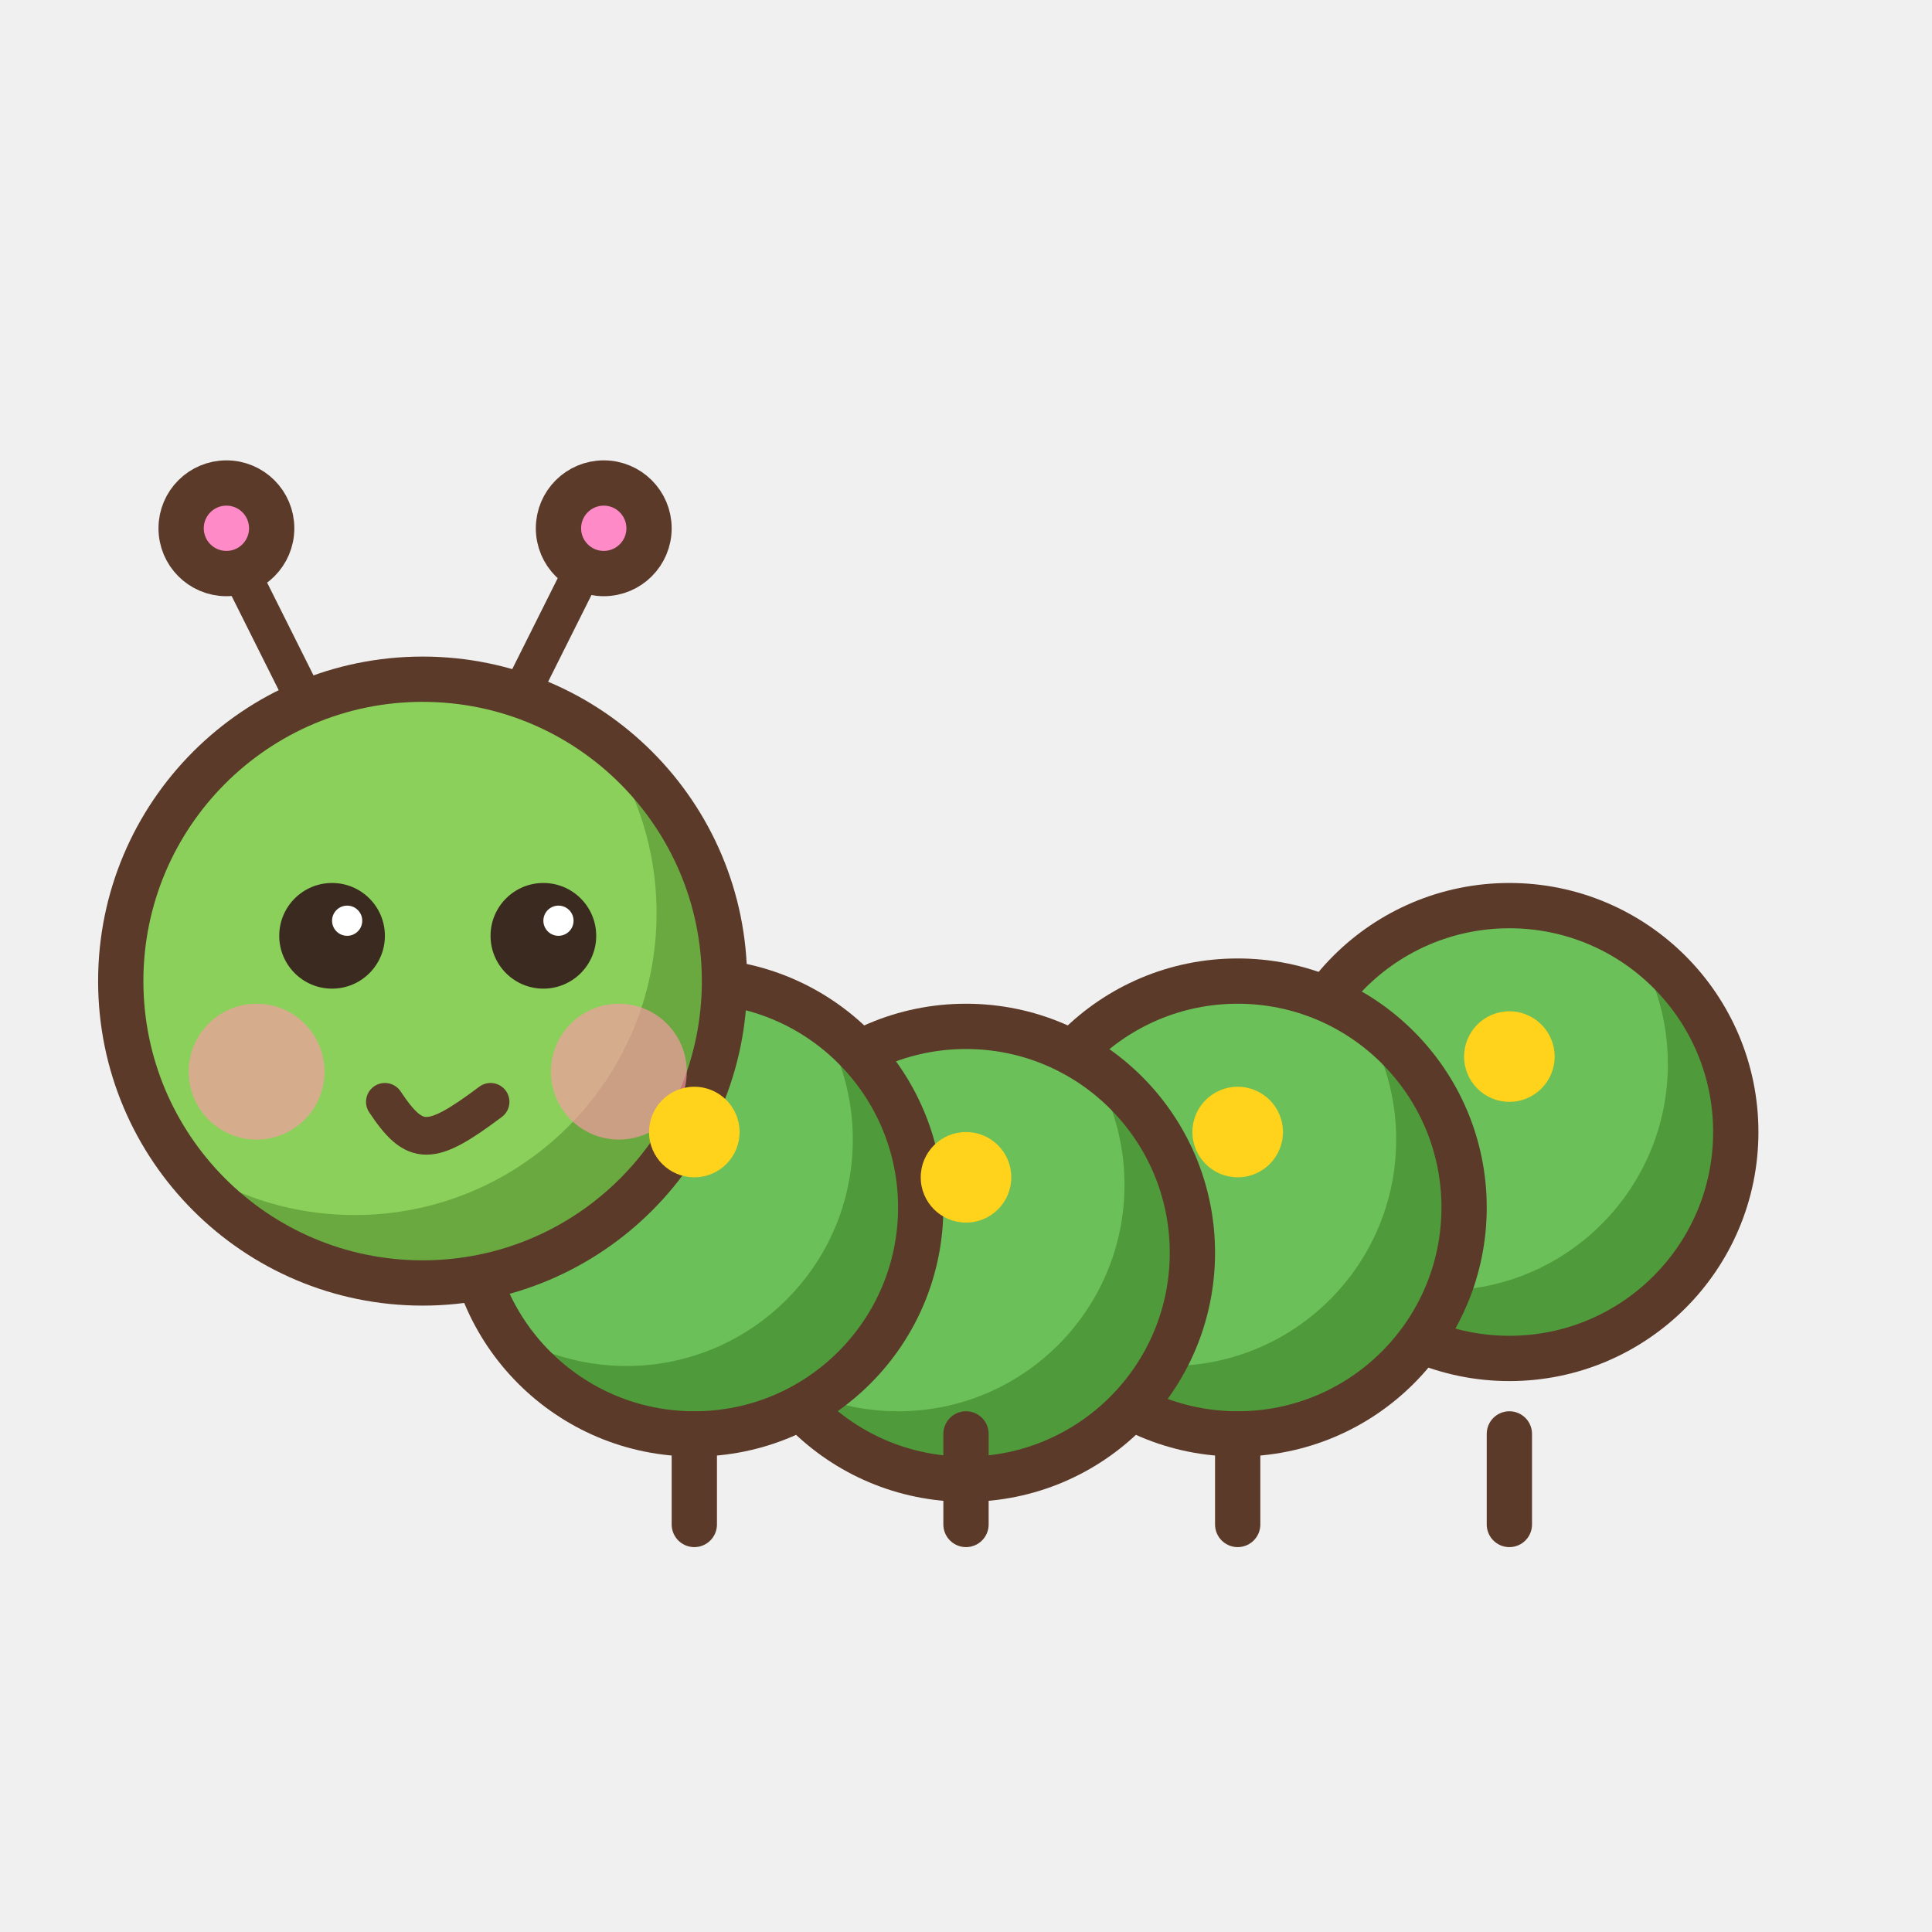
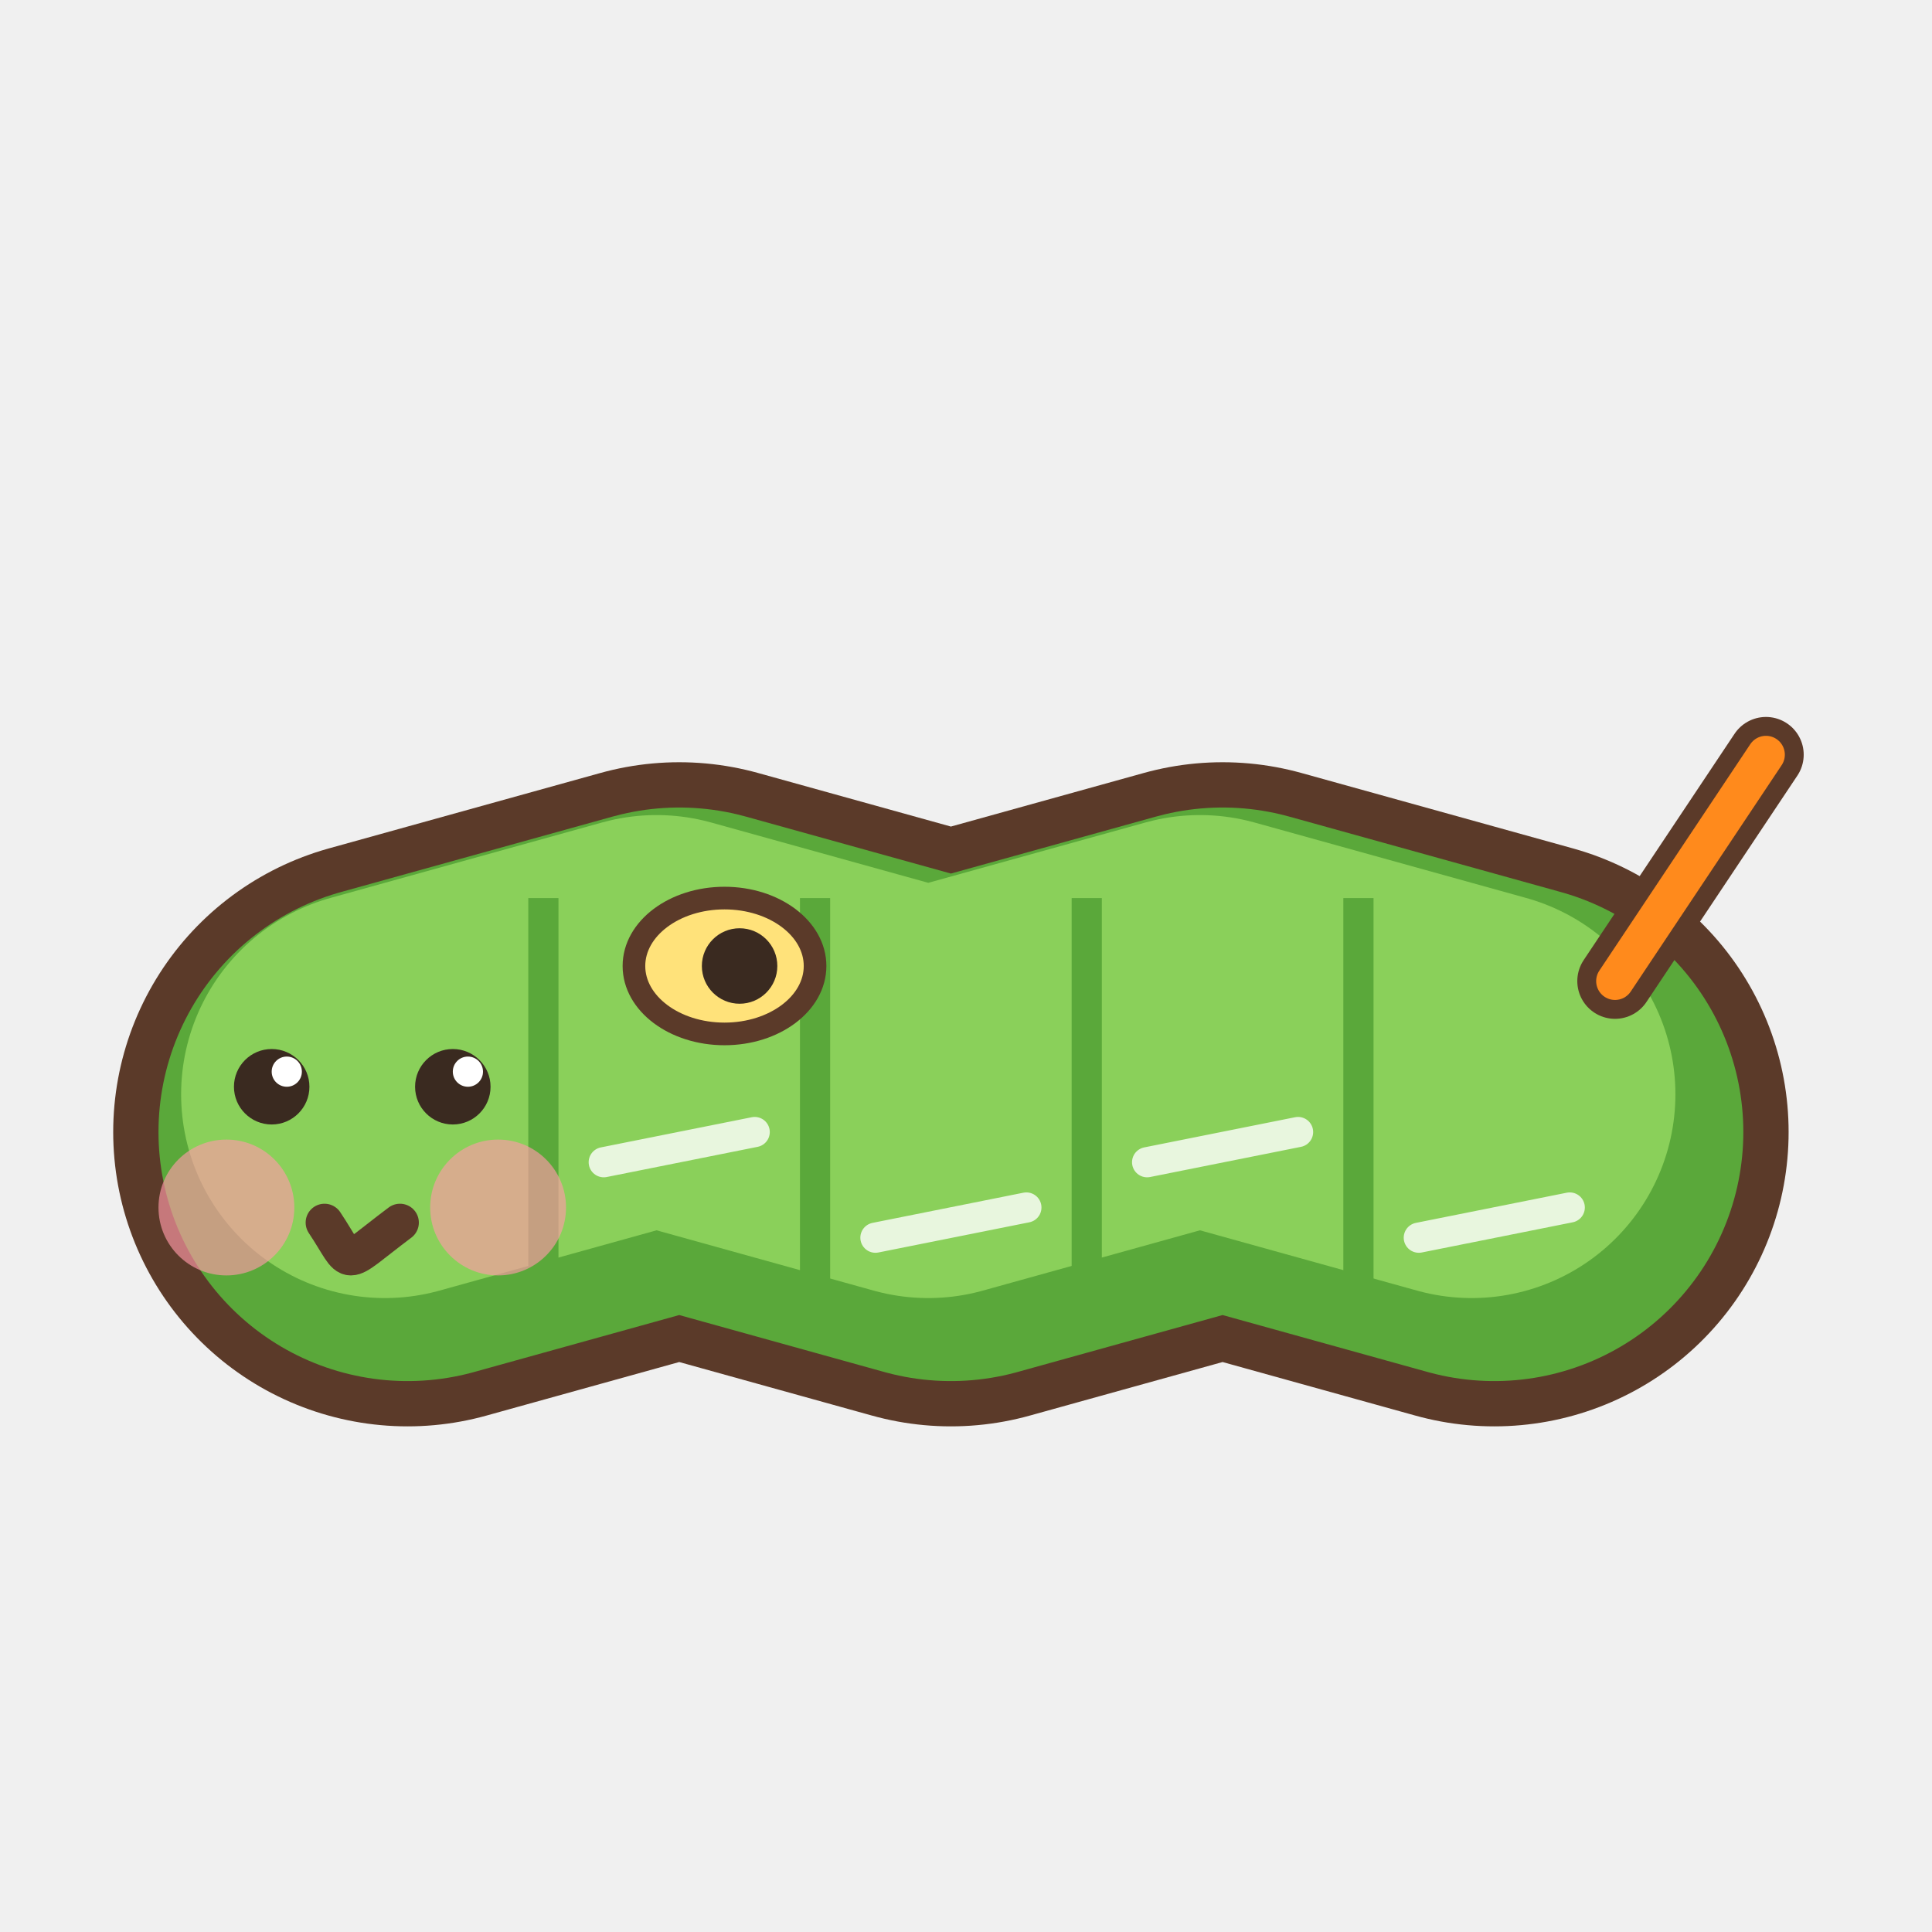
<svg xmlns="http://www.w3.org/2000/svg" viewBox="0 0 256 256">
  <g stroke="#5b3a29" stroke-width="6" stroke-linejoin="round" stroke-linecap="round">
-     <defs>
-       <circle id="s134" cx="200" cy="150" r="30" />
-       <clipPath id="cs134">
-         <use href="#s134" />
-       </clipPath>
-     </defs>
-     <use href="#s134" fill="#4f9a3a" stroke="none" />
-     <g clip-path="url(#cs134)">
-       <use href="#s134" fill="#6cc05a" stroke="none" transform="translate(-9 -9)" />
-     </g>
-     <use href="#s134" fill="none" />
-     <defs>
-       <circle id="s135" cx="164" cy="160" r="30" />
-       <clipPath id="cs135">
-         <use href="#s135" />
-       </clipPath>
-     </defs>
-     <use href="#s135" fill="#4f9a3a" stroke="none" />
-     <g clip-path="url(#cs135)">
-       <use href="#s135" fill="#6cc05a" stroke="none" transform="translate(-9 -9)" />
-     </g>
-     <use href="#s135" fill="none" />
-     <defs>
-       <circle id="s136" cx="128" cy="166" r="30" />
-       <clipPath id="cs136">
-         <use href="#s136" />
-       </clipPath>
-     </defs>
-     <use href="#s136" fill="#4f9a3a" stroke="none" />
-     <g clip-path="url(#cs136)">
-       <use href="#s136" fill="#6cc05a" stroke="none" transform="translate(-9 -9)" />
-     </g>
-     <use href="#s136" fill="none" />
-     <defs>
-       <circle id="s137" cx="92" cy="160" r="30" />
-       <clipPath id="cs137">
-         <use href="#s137" />
-       </clipPath>
-     </defs>
-     <use href="#s137" fill="#4f9a3a" stroke="none" />
-     <g clip-path="url(#cs137)">
-       <use href="#s137" fill="#6cc05a" stroke="none" transform="translate(-9 -9)" />
-     </g>
-     <use href="#s137" fill="none" />
-     <defs>
-       <circle id="s138" cx="56" cy="130" r="40" />
-       <clipPath id="cs138">
-         <use href="#s138" />
-       </clipPath>
-     </defs>
-     <use href="#s138" fill="#6aa840" stroke="none" />
-     <g clip-path="url(#cs138)">
-       <use href="#s138" fill="#8ad05a" stroke="none" transform="translate(-9 -9)" />
-     </g>
-     <use href="#s138" fill="none" />
-     <path d="M40 92l-10-20M70 90l10-20" fill="none" stroke-width="5" />
-     <circle cx="30" cy="70" r="6" fill="#ff8ac8" />
-     <circle cx="80" cy="70" r="6" fill="#ff8ac8" />
+     <ellipse cx="90" cy="168" rx="8" ry="7" fill="#8ac84a" stroke="#5b3a29" stroke-width="4" />
+     <ellipse cx="126" cy="178" rx="8" ry="7" fill="#8ac84a" stroke="#5b3a29" stroke-width="4" />
+     <ellipse cx="162" cy="168" rx="8" ry="7" fill="#8ac84a" stroke="#5b3a29" stroke-width="4" />
+     <ellipse cx="198" cy="178" rx="8" ry="7" fill="#8ac84a" stroke="#5b3a29" stroke-width="4" />
+     <path d="M54 150 L90 140 L126 150 L162 140 L198 150" fill="none" stroke="#5b3a29" stroke-width="78" stroke-linecap="round" stroke-linejoin="round" />
+     <path d="M54 150 L90 140 L126 150 L162 140 L198 150" fill="none" stroke="#5aa83a" stroke-width="66" stroke-linecap="round" stroke-linejoin="round" />
+     <path d="M54 150 L90 140 L126 150 L162 140 L198 150" fill="none" stroke="#8ad05a" stroke-width="54" stroke-linecap="round" stroke-linejoin="round" transform="translate(-3 -5)" />
+     <path d="M214 130l20-30" fill="none" stroke="#5b3a29" stroke-width="10" stroke-linecap="round" />
+     <path d="M214 130l20-30" fill="none" stroke="#ff8a1c" stroke-width="5" stroke-linecap="round" />
  </g>
-   <circle cx="44" cy="124" r="7" fill="#3a2a20" />
-   <circle cx="72" cy="124" r="7" fill="#3a2a20" />
-   <circle cx="46" cy="122" r="2" fill="#fff" />
-   <circle cx="74" cy="122" r="2" fill="#fff" />
-   <circle cx="34" cy="142" r="9" fill="#ff9aa8" opacity=".65" />
-   <circle cx="82" cy="142" r="9" fill="#ff9aa8" opacity=".65" />
-   <path d="M51 146c4 6 6 6 14 0" stroke="#5b3a29" stroke-width="5" fill="none" stroke-linecap="round" />
-   <path d="M92 190v12" stroke="#5b3a29" stroke-width="6" stroke-linecap="round" />
-   <path d="M128 190v12" stroke="#5b3a29" stroke-width="6" stroke-linecap="round" />
-   <path d="M164 190v12" stroke="#5b3a29" stroke-width="6" stroke-linecap="round" />
-   <path d="M200 190v12" stroke="#5b3a29" stroke-width="6" stroke-linecap="round" />
-   <circle cx="92" cy="150" r="6" fill="#ffd21c" />
-   <circle cx="128" cy="156" r="6" fill="#ffd21c" />
-   <circle cx="164" cy="150" r="6" fill="#ffd21c" />
-   <circle cx="200" cy="140" r="6" fill="#ffd21c" />
+   <path d="M72 119v52" stroke="#5aa83a" stroke-width="4" />
+   <path d="M108 119v52" stroke="#5aa83a" stroke-width="4" />
+   <path d="M144 119v52" stroke="#5aa83a" stroke-width="4" />
+   <path d="M180 119v52" stroke="#5aa83a" stroke-width="4" />
+   <path d="M80 154l20 -4" stroke="#fff" stroke-width="4" opacity=".8" stroke-linecap="round" />
+   <path d="M116 164l20 -4" stroke="#fff" stroke-width="4" opacity=".8" stroke-linecap="round" />
+   <path d="M152 154l20 -4" stroke="#fff" stroke-width="4" opacity=".8" stroke-linecap="round" />
+   <path d="M188 164l20 -4" stroke="#fff" stroke-width="4" opacity=".8" stroke-linecap="round" />
+   <ellipse cx="96" cy="128" rx="12" ry="9" fill="#ffe27a" stroke="#5b3a29" stroke-width="3" />
+   <circle cx="98" cy="128" r="5" fill="#3a2a20" />
+   <circle cx="36" cy="144" r="5" fill="#3a2a20" />
+   <circle cx="60" cy="144" r="5" fill="#3a2a20" />
+   <circle cx="38" cy="142" r="2" fill="#fff" />
+   <circle cx="62" cy="142" r="2" fill="#fff" />
+   <circle cx="30" cy="160" r="9" fill="#ff9aa8" opacity=".65" />
+   <circle cx="66" cy="160" r="9" fill="#ff9aa8" opacity=".65" />
+   <path d="M43 162c4 6 2 6 10 0" stroke="#5b3a29" stroke-width="5" fill="none" stroke-linecap="round" />
</svg>
